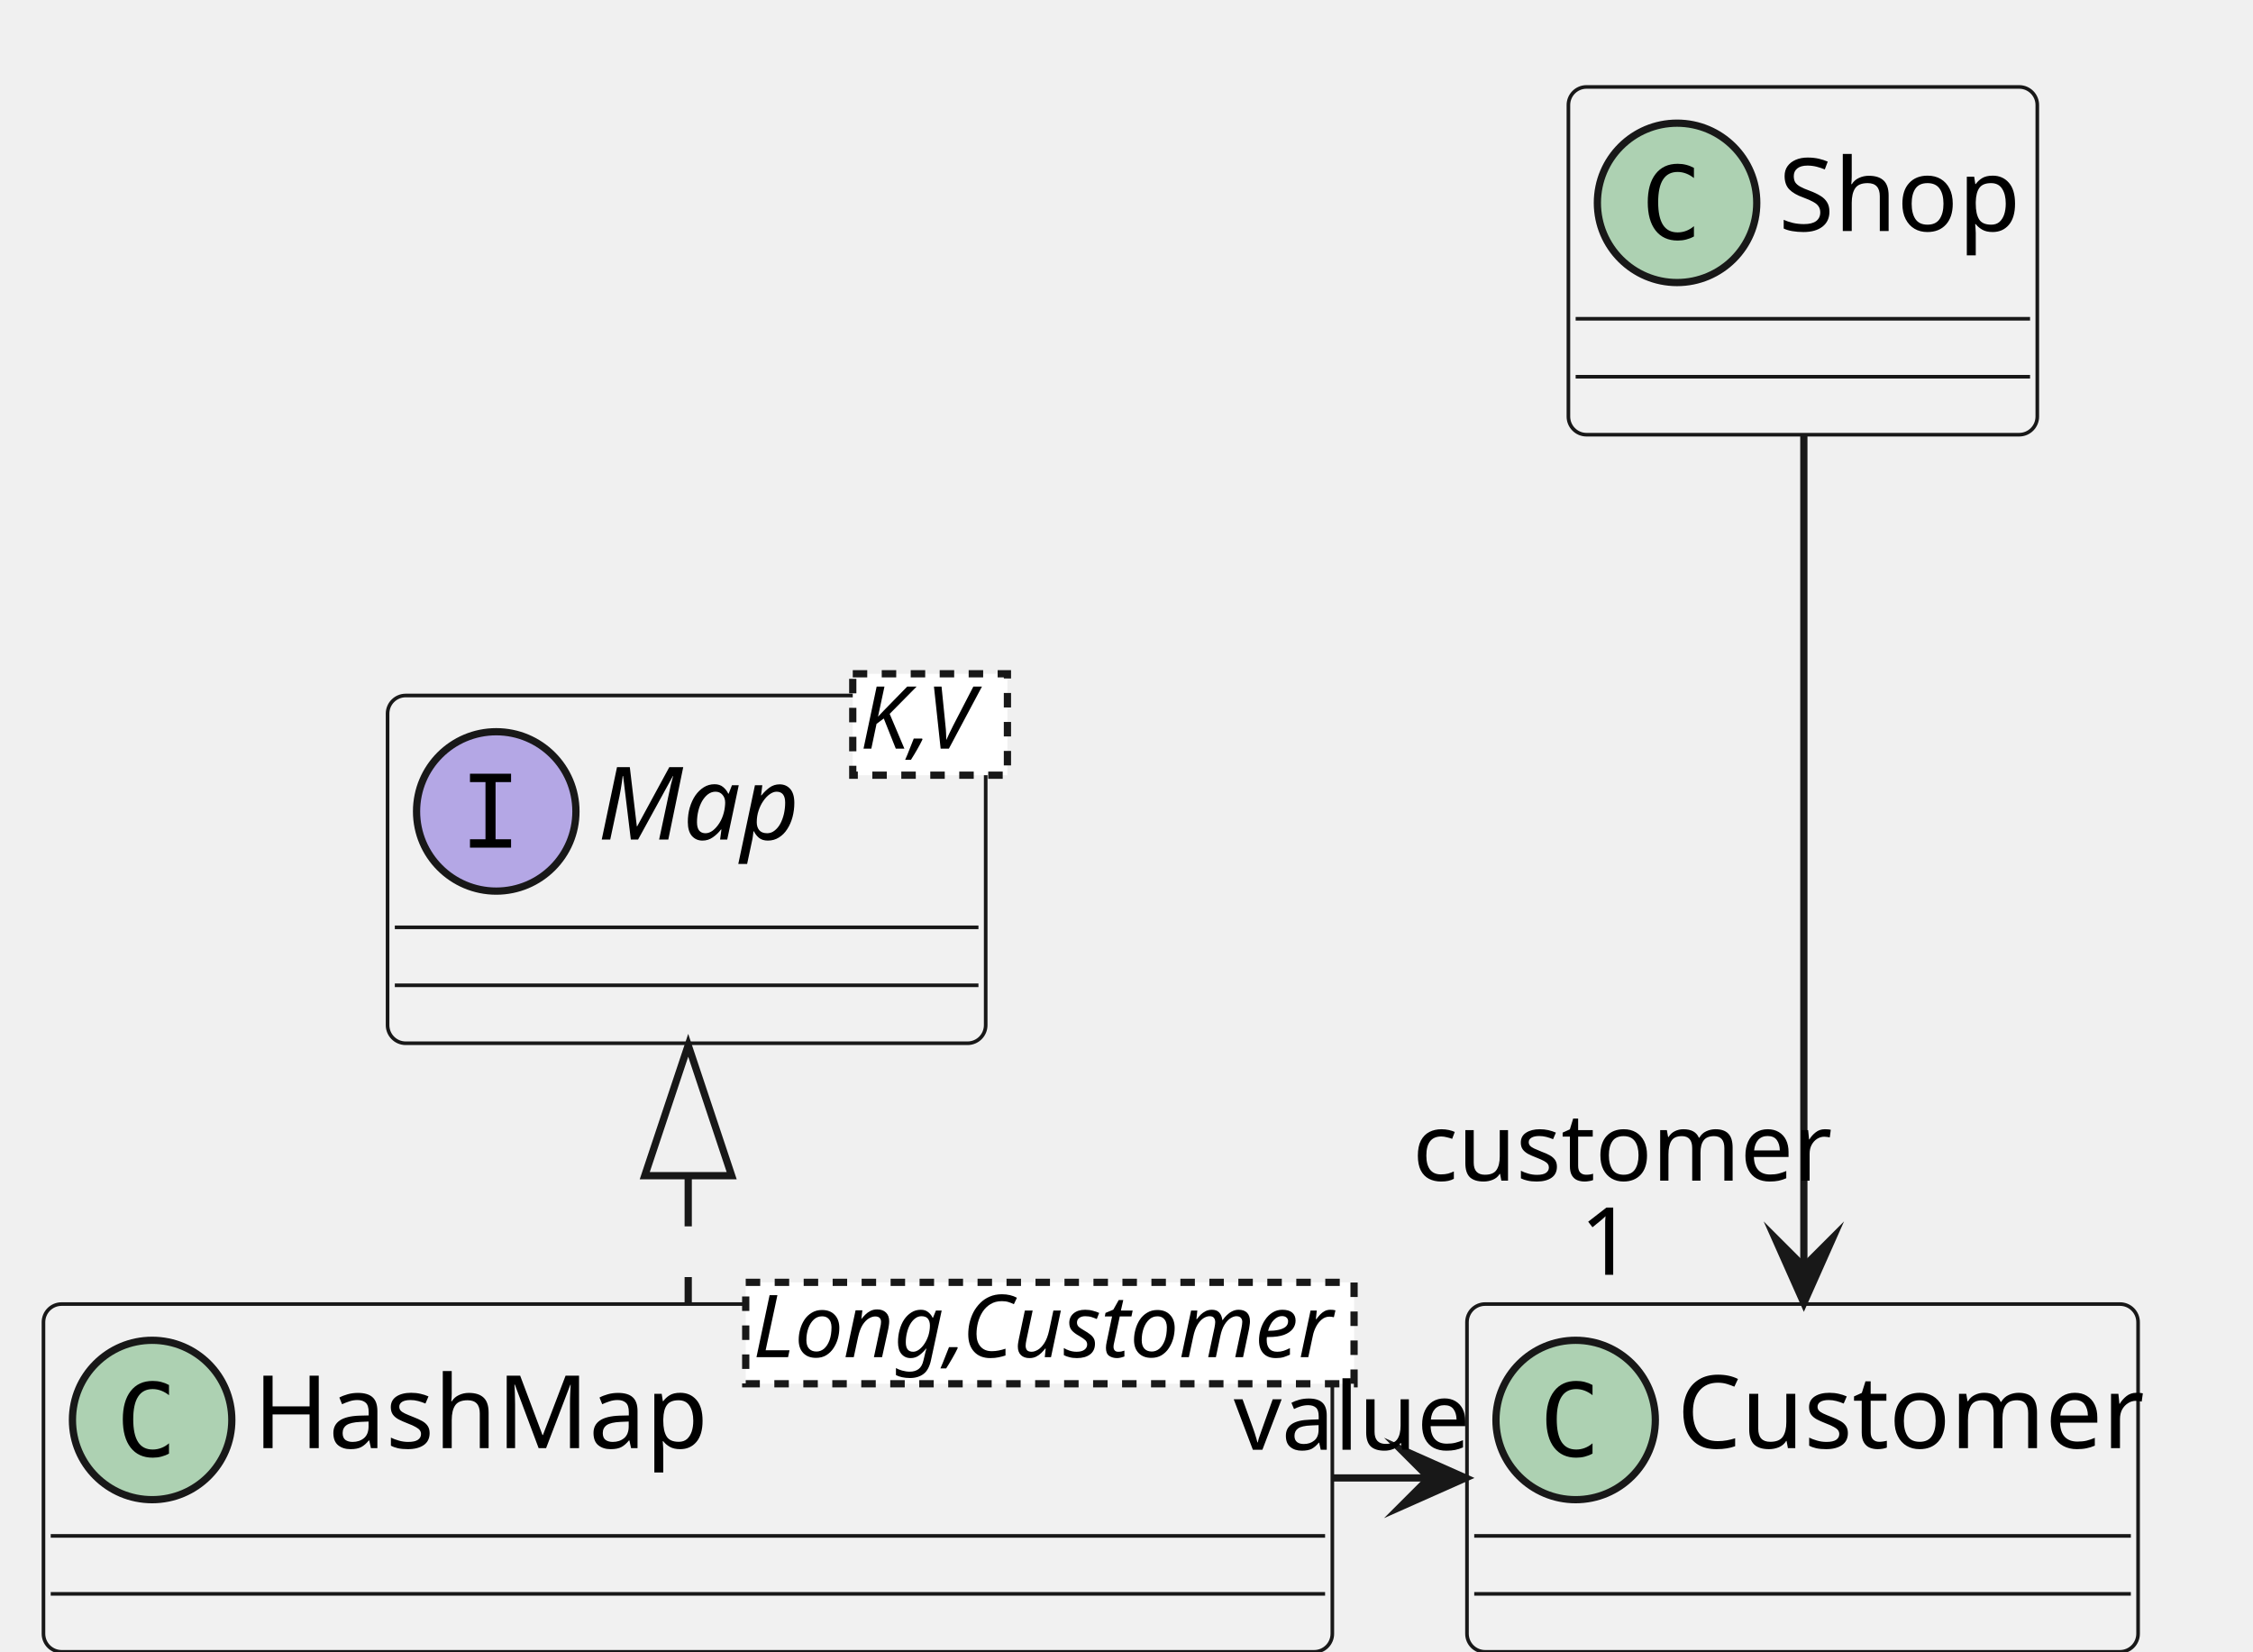
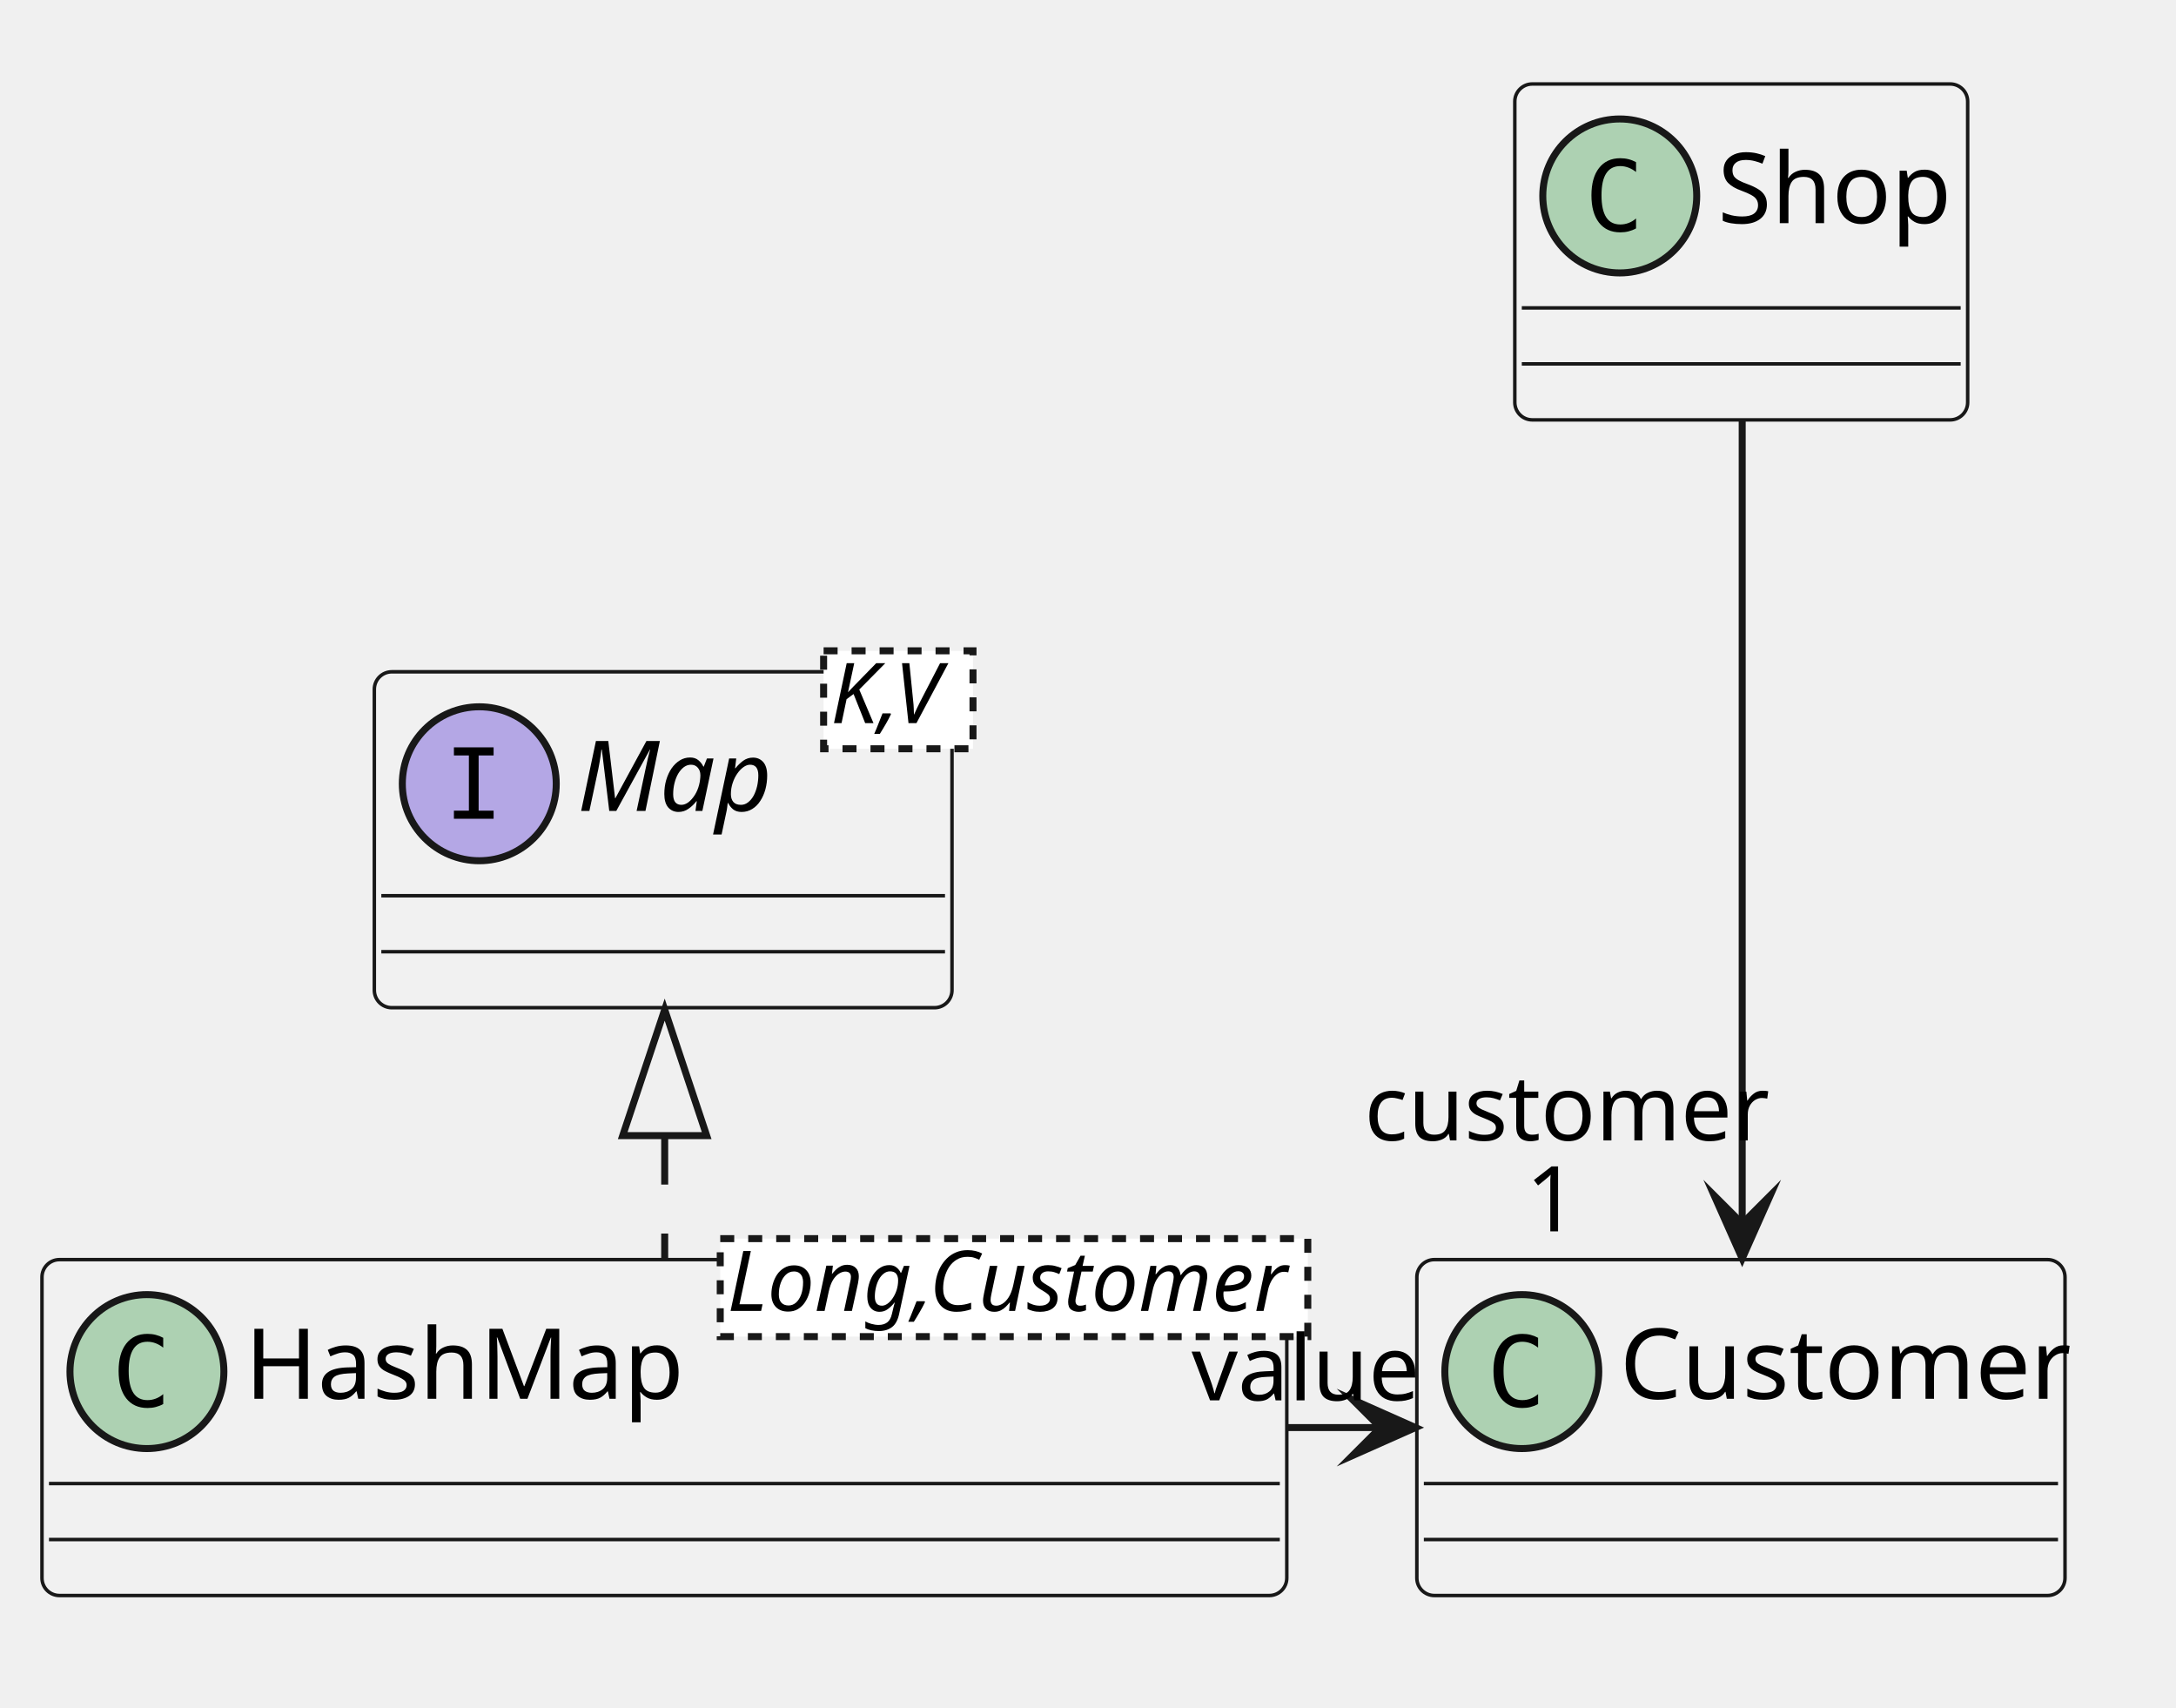
- <svg xmlns="http://www.w3.org/2000/svg" contentStyleType="text/css" data-diagram-type="CLASS" height="228px" preserveAspectRatio="none" style="width:311px;height:228px;background:#FFFFFF;" version="1.1" viewBox="0 0 311 228" width="311px" zoomAndPan="magnify">
+ <svg xmlns="http://www.w3.org/2000/svg" contentStyleType="text/css" data-diagram-type="CLASS" height="244px" preserveAspectRatio="none" style="width:311px;height:244px;background:#FFFFFF;" version="1.1" viewBox="0 0 311 244" width="311px" zoomAndPan="magnify">
  <defs />
  <g font-family="sans-serif" lengthAdjust="spacing">
    <g class="entity" data-qualified-name="Map" data-source-line="1" id="ent0001">
      <rect fill="#F1F1F1" height="48" rx="2.5" ry="2.5" style="stroke:#181818;stroke-width:0.5;" width="82.563" x="53.5" y="96" />
      <ellipse cx="68.5" cy="112" fill="#B4A7E5" rx="11" ry="11" style="stroke:#181818;stroke-width:1;" />
      <text fill="#000" font-family="monospace" font-size="14" x="63.5" y="117">I</text>
      <text fill="#000" font-size="14" font-style="italic" textLength="27.213" x="82.5" y="115.889">Map</text>
      <rect fill="#FFF" height="14" style="stroke:#181818;stroke-width:1;stroke-dasharray:2,2;" width="21.35" x="117.713" y="93" />
      <text fill="#000" font-size="12" font-style="italic" textLength="19.35" x="118.713" y="103.333">K,V</text>
      <line style="stroke:#181818;stroke-width:0.5;" x1="54.5" x2="135.063" y1="128" y2="128" />
      <line style="stroke:#181818;stroke-width:0.5;" x1="54.5" x2="135.063" y1="136" y2="136" />
    </g>
    <g class="entity" data-qualified-name="HashMap" data-source-line="2" id="ent0002">
      <rect fill="#F1F1F1" height="48" rx="2.5" ry="2.5" style="stroke:#181818;stroke-width:0.5;" width="177.913" x="6" y="180" />
      <ellipse cx="21" cy="196" fill="#ADD1B2" rx="11" ry="11" style="stroke:#181818;stroke-width:1;" />
      <text fill="#000" font-family="monospace" font-size="14" x="16" y="201">C</text>
      <text fill="#000" font-size="14" textLength="59.938" x="35" y="199.889">HashMap</text>
      <rect fill="#FFF" height="14" style="stroke:#181818;stroke-width:1;stroke-dasharray:2,2;" width="83.975" x="102.938" y="177" />
      <text fill="#000" font-size="12" font-style="italic" textLength="81.975" x="103.938" y="187.333">Long,Customer</text>
      <line style="stroke:#181818;stroke-width:0.5;" x1="7" x2="182.913" y1="212" y2="212" />
      <line style="stroke:#181818;stroke-width:0.5;" x1="7" x2="182.913" y1="220" y2="220" />
    </g>
    <g class="entity" data-qualified-name="Shop" data-source-line="5" id="ent0004">
      <rect fill="#F1F1F1" height="48" rx="2.5" ry="2.5" style="stroke:#181818;stroke-width:0.5;" width="64.725" x="216.5" y="12" />
      <ellipse cx="231.5" cy="28" fill="#ADD1B2" rx="11" ry="11" style="stroke:#181818;stroke-width:1;" />
      <text fill="#000" font-family="monospace" font-size="14" x="226.5" y="33">C</text>
      <text fill="#000" font-size="14" textLength="32.725" x="245.5" y="31.889">Shop</text>
      <line style="stroke:#181818;stroke-width:0.5;" x1="217.5" x2="280.225" y1="44" y2="44" />
      <line style="stroke:#181818;stroke-width:0.5;" x1="217.5" x2="280.225" y1="52" y2="52" />
    </g>
    <g class="entity" data-qualified-name="Customer" data-source-line="5" id="ent0005">
      <rect fill="#F1F1F1" height="48" rx="2.5" ry="2.5" style="stroke:#181818;stroke-width:0.5;" width="92.637" x="202.5" y="180" />
      <ellipse cx="217.5" cy="196" fill="#ADD1B2" rx="11" ry="11" style="stroke:#181818;stroke-width:1;" />
      <text fill="#000" font-family="monospace" font-size="14" x="212.5" y="201">C</text>
      <text fill="#000" font-size="14" textLength="60.637" x="231.5" y="199.889">Customer</text>
      <line style="stroke:#181818;stroke-width:0.5;" x1="203.5" x2="294.138" y1="212" y2="212" />
      <line style="stroke:#181818;stroke-width:0.5;" x1="203.5" x2="294.138" y1="220" y2="220" />
    </g>
    <g class="link" data-entity-1="ent0001" data-entity-2="ent0002" data-link-type="extension" id="lnk3">
      <polygon fill="none" points="95,144.279,89,162.279,101,162.279,95,144.279" style="stroke:#181818;stroke-width:1;stroke-linejoin:miter;stroke-miterlimit:10;" />
      <path d="M95,162.279 C95,173.453 95,168.802 95,179.947" fill="none" style="stroke:#181818;stroke-width:1;stroke-dasharray:7,7;" />
    </g>
    <g class="link" data-entity-1="ent0004" data-entity-2="ent0005" data-link-type="dependency" id="lnk6">
      <polygon fill="#181818" points="249,179.847,253,170.847,249,174.847,245,170.847,249,179.847" style="stroke:#181818;stroke-width:1;stroke-linejoin:miter;stroke-miterlimit:10;" />
      <path d="M249,60.082 C249,91.707 249,143.185 249,174.847" fill="none" style="stroke:#181818;stroke-width:1;" />
      <text fill="#000" font-size="13" textLength="53.381" x="195" y="162.959">customer</text>
      <text fill="#000" font-size="13" x="218.075" y="175.959">1</text>
    </g>
    <g class="link" data-entity-1="ent0002" data-entity-2="ent0005" data-link-type="dependency" id="lnk7">
      <polygon fill="#181818" points="202.304,204,193.304,200,197.304,204,193.304,208,202.304,204" style="stroke:#181818;stroke-width:1;stroke-linejoin:miter;stroke-miterlimit:10;" />
      <path d="M184.031,204 C190.122,204 191.213,204 197.304,204" fill="none" style="stroke:#181818;stroke-width:1;" />
      <text fill="#000" font-size="13" textLength="31.119" x="170.304" y="200.111">value</text>
    </g>
  </g>
</svg>
